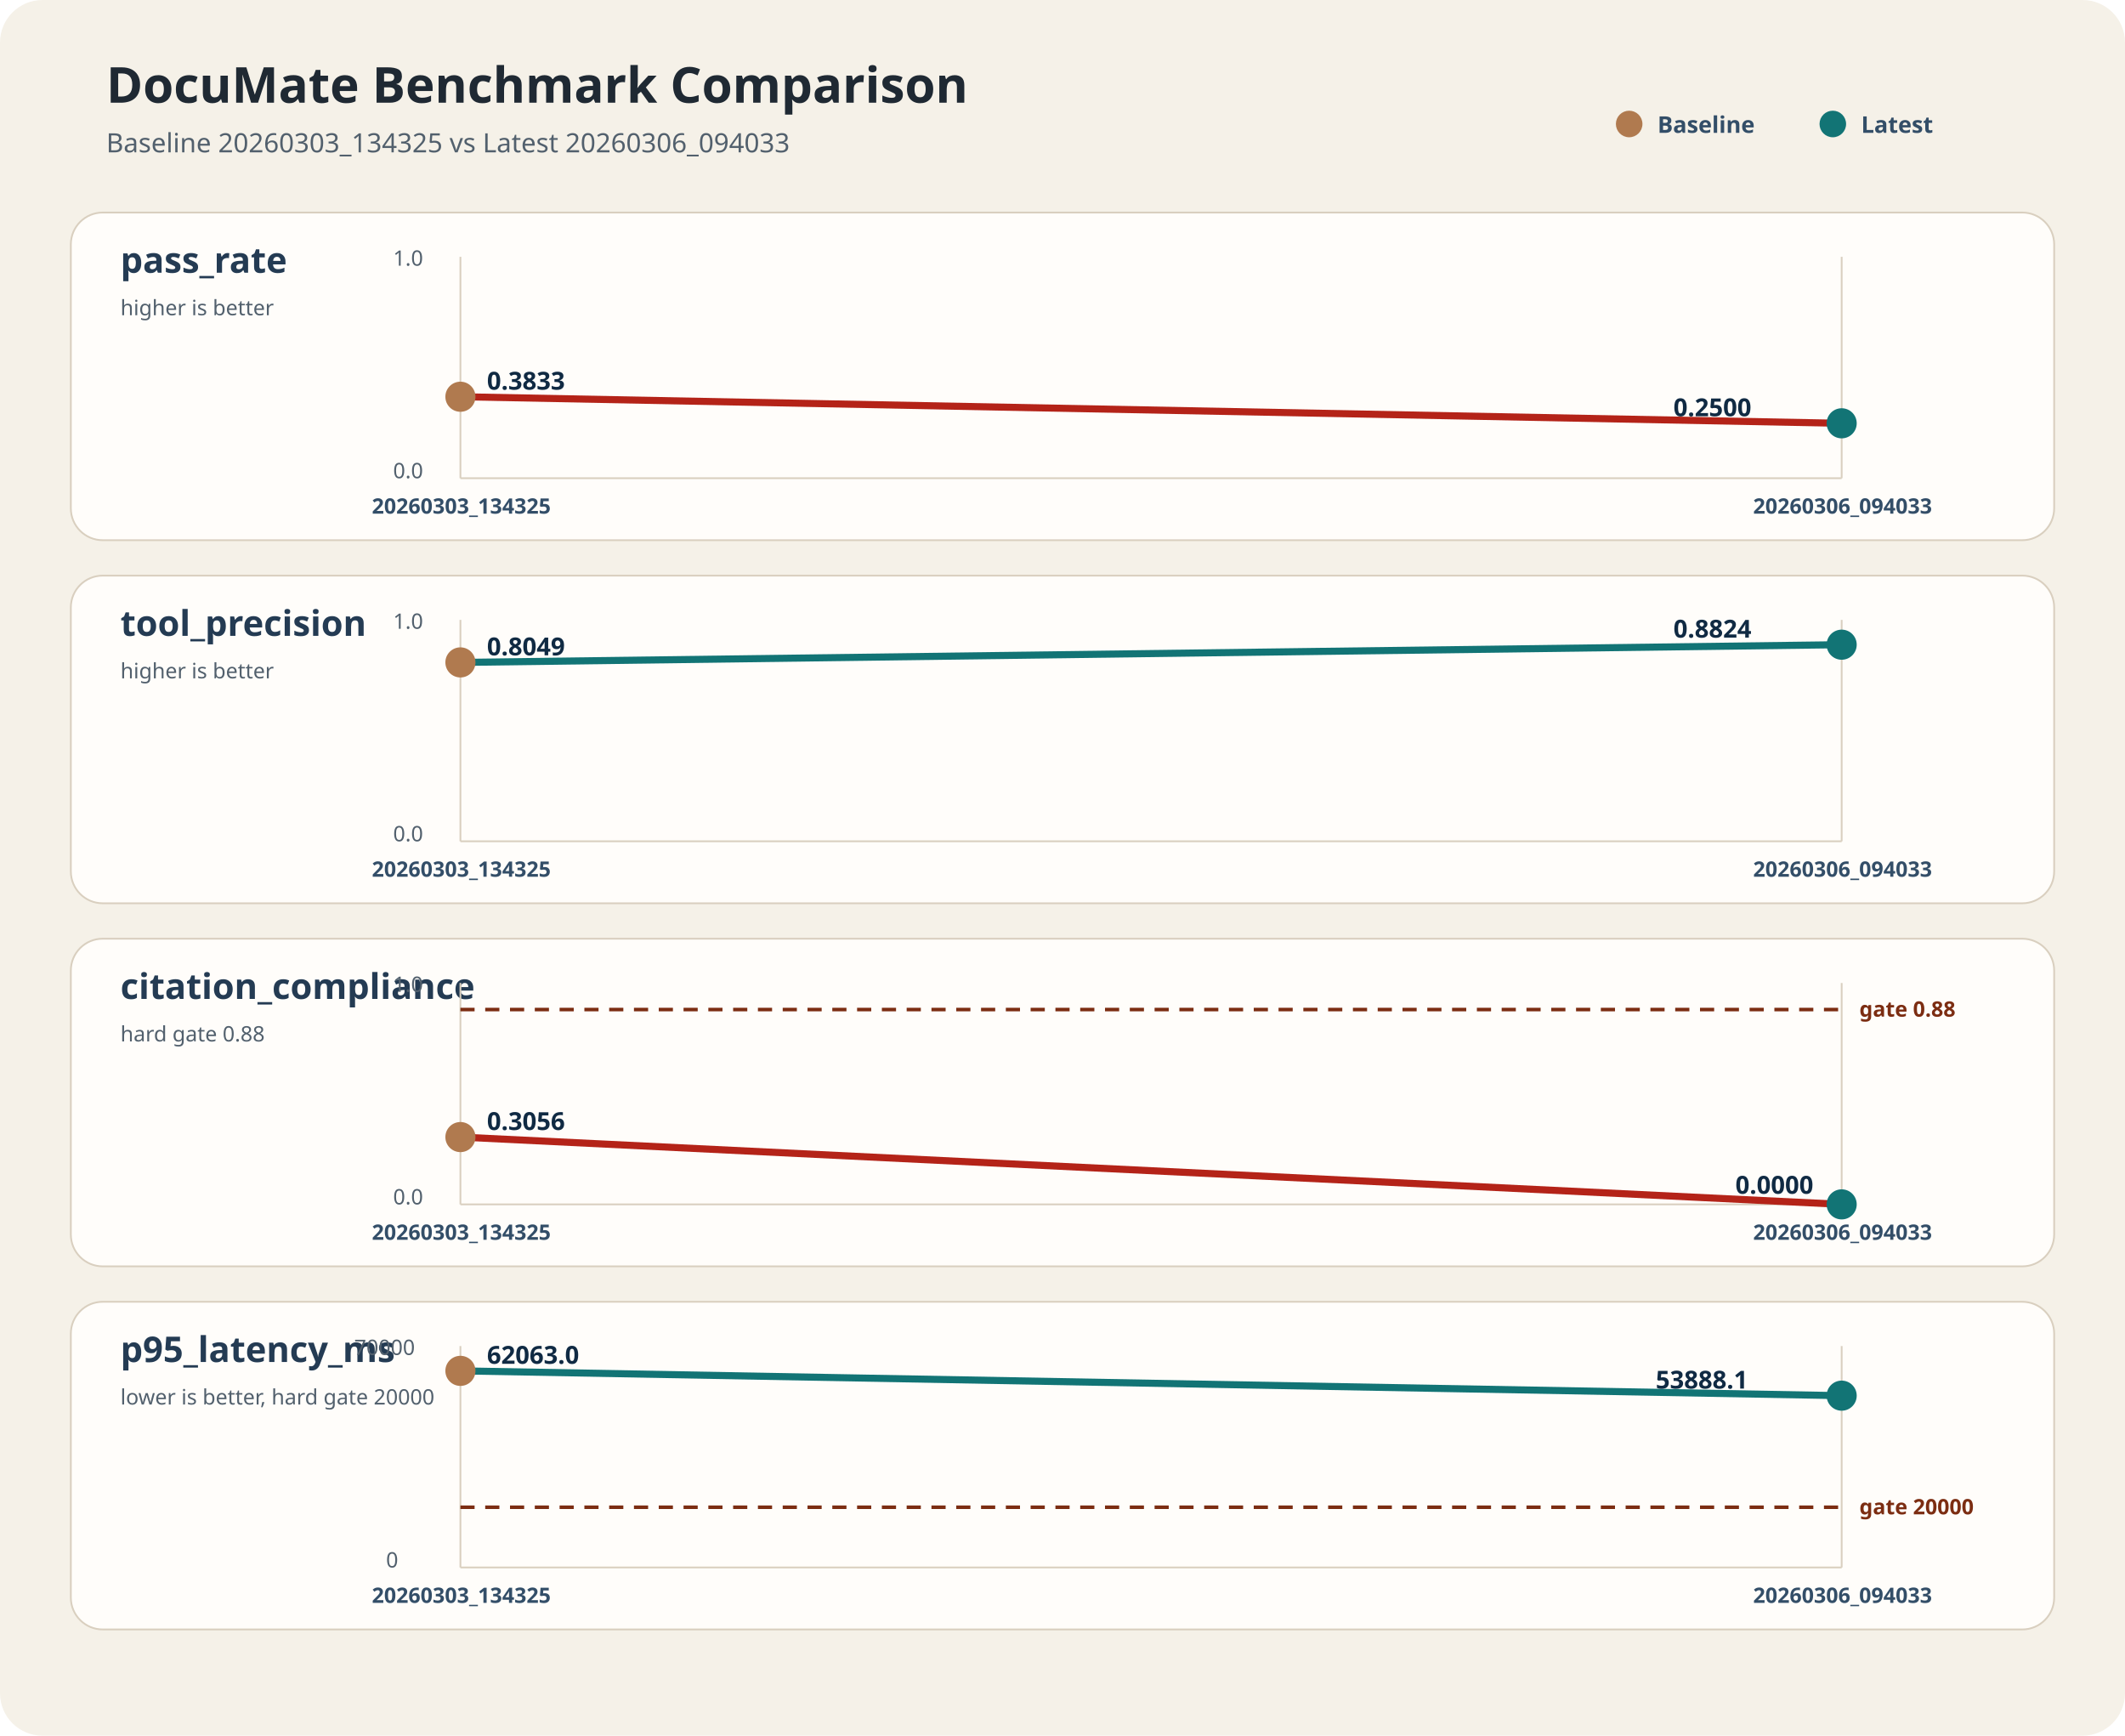
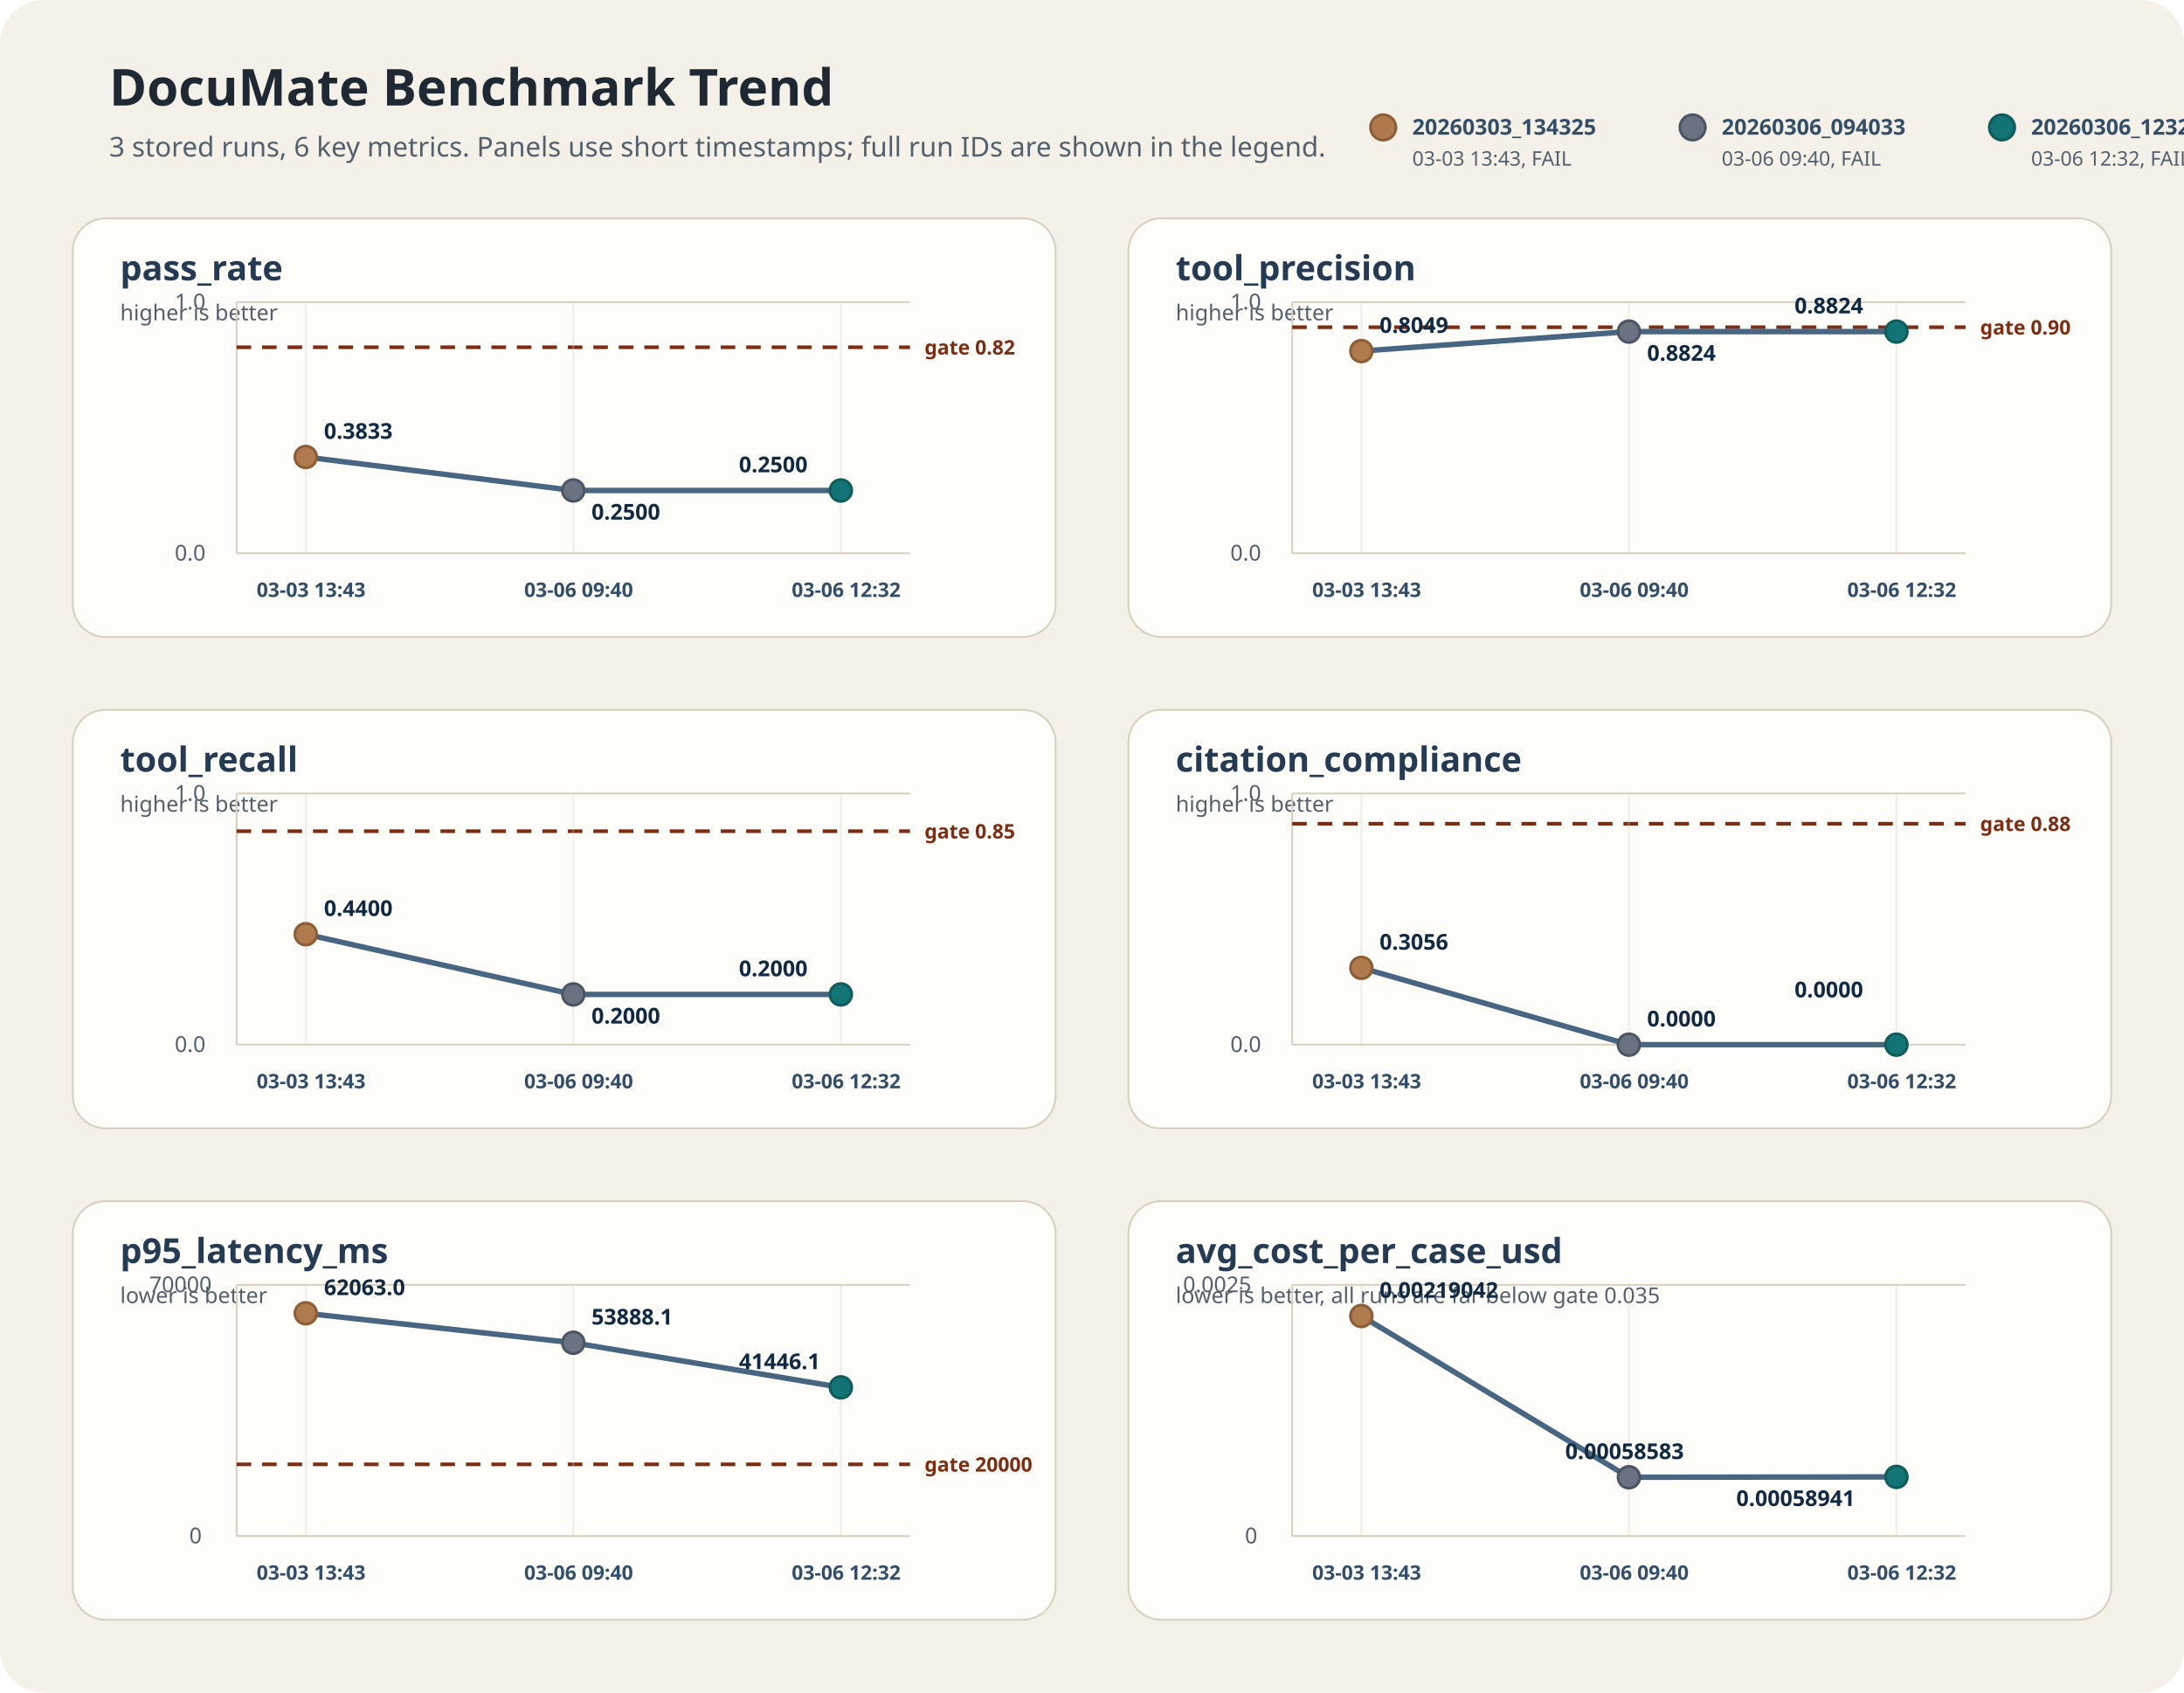
- <svg xmlns="http://www.w3.org/2000/svg" width="1200" height="980" viewBox="0 0 1200 980" role="img" aria-labelledby="title desc">
+ <svg xmlns="http://www.w3.org/2000/svg" width="1200" height="930" viewBox="0 0 1200 930" role="img" aria-labelledby="title desc">
  <defs>
    <style>
      .bg { fill: #f5f1e8; }
      .panel { fill: #fffdfa; stroke: #d9cfbf; stroke-width: 1; }
      .title { font: 700 28px 'Segoe UI', 'Noto Sans KR', sans-serif; fill: #1f2933; }
      .subtitle { font: 400 15px 'Segoe UI', 'Noto Sans KR', sans-serif; fill: #52606d; }
-       .metric { font: 700 20px 'Segoe UI', 'Noto Sans KR', sans-serif; fill: #243b53; }
+       .metric { font: 700 19px 'Segoe UI', 'Noto Sans KR', sans-serif; fill: #243b53; }
      .axis { font: 400 12px 'Segoe UI', 'Noto Sans KR', sans-serif; fill: #52606d; }
-       .run { font: 600 12px 'Segoe UI', 'Noto Sans KR', sans-serif; fill: #334e68; }
-       .value { font: 700 14px 'Segoe UI', 'Noto Sans KR', sans-serif; fill: #102a43; }
-       .baseline { fill: #b07a4f; stroke: #b07a4f; }
-       .latest { fill: #127475; stroke: #127475; }
-       .worse { stroke: #b42318; fill: none; stroke-width: 4; }
-       .better { stroke: #127475; fill: none; stroke-width: 4; }
+       .tick { font: 600 11px 'Segoe UI', 'Noto Sans KR', sans-serif; fill: #334e68; }
+       .value { font: 700 12px 'Segoe UI', 'Noto Sans KR', sans-serif; fill: #102a43; }
+       .legend { font: 600 12px 'Segoe UI', 'Noto Sans KR', sans-serif; fill: #334e68; }
+       .legend-sub { font: 400 11px 'Segoe UI', 'Noto Sans KR', sans-serif; fill: #52606d; }
      .guide { stroke: #d9cfbf; stroke-width: 1; }
+       .trend { stroke: #486581; fill: none; stroke-width: 3; stroke-linecap: round; stroke-linejoin: round; }
      .gate { stroke: #7c2d12; stroke-width: 2; stroke-dasharray: 8 6; }
-       .gate-label { font: 600 12px 'Segoe UI', 'Noto Sans KR', sans-serif; fill: #7c2d12; }
-       .legend { font: 600 13px 'Segoe UI', 'Noto Sans KR', sans-serif; fill: #334e68; }
+       .gate-label { font: 600 11px 'Segoe UI', 'Noto Sans KR', sans-serif; fill: #7c2d12; }
+       .dot-a { fill: #b07a4f; stroke: #8c5d36; stroke-width: 1.5; }
+       .dot-b { fill: #6b7280; stroke: #4b5563; stroke-width: 1.5; }
+       .dot-c { fill: #127475; stroke: #0f5c5d; stroke-width: 1.5; }
    </style>
  </defs>
-   <rect class="bg" x="0" y="0" width="1200" height="980" rx="24" />
-   <text class="title" x="60" y="58">DocuMate Benchmark Comparison</text>
-   <text class="subtitle" x="60" y="86">Baseline 20260303_134325 vs Latest 20260306_094033</text>
-   <circle class="baseline" cx="920" cy="70" r="7" />
-   <text class="legend" x="936" y="75">Baseline</text>
-   <circle class="latest" cx="1035" cy="70" r="7" />
-   <text class="legend" x="1051" y="75">Latest</text>
+   <rect class="bg" x="0" y="0" width="1200" height="930" rx="24" />
+   <text class="title" x="60" y="58">DocuMate Benchmark Trend</text>
+   <text class="subtitle" x="60" y="86">3 stored runs, 6 key metrics. Panels use short timestamps; full run IDs are shown in the legend.</text>
+   <circle class="dot-a" cx="760" cy="70" r="7" />
+   <text class="legend" x="776" y="74">20260303_134325</text>
+   <text class="legend-sub" x="776" y="91">03-03 13:43, FAIL</text>
+   <circle class="dot-b" cx="930" cy="70" r="7" />
+   <text class="legend" x="946" y="74">20260306_094033</text>
+   <text class="legend-sub" x="946" y="91">03-06 09:40, FAIL</text>
+   <circle class="dot-c" cx="1100" cy="70" r="7" />
+   <text class="legend" x="1116" y="74">20260306_123220</text>
+   <text class="legend-sub" x="1116" y="91">03-06 12:32, FAIL</text>
  <g transform="translate(40,120)">
-     <rect class="panel" x="0" y="0" width="1120" height="185" rx="18" />
-     <text class="metric" x="28" y="34">pass_rate</text>
-     <text class="axis" x="28" y="58">higher is better</text>
-     <line class="guide" x1="220" y1="150" x2="1000" y2="150" />
-     <line class="guide" x1="220" y1="25" x2="220" y2="150" />
-     <line class="guide" x1="1000" y1="25" x2="1000" y2="150" />
-     <text class="run" x="170" y="170">20260303_134325</text>
-     <text class="run" x="950" y="170">20260306_094033</text>
-     <text class="axis" x="182" y="150">0.0</text>
-     <text class="axis" x="182" y="30">1.0</text>
-     <path class="worse" d="M220 104 L1000 119" />
-     <circle class="baseline" cx="220" cy="104" r="8" />
-     <circle class="latest" cx="1000" cy="119" r="8" />
-     <text class="value" x="235" y="100">0.3833</text>
-     <text class="value" x="905" y="115">0.2500</text>
+     <rect class="panel" x="0" y="0" width="540" height="230" rx="18" />
+     <text class="metric" x="26" y="34">pass_rate</text>
+     <text class="axis" x="26" y="56">higher is better</text>
+     <line class="guide" x1="90" y1="184" x2="460" y2="184" />
+     <line class="guide" x1="90" y1="46" x2="90" y2="184" />
+     <line class="guide" x1="90" y1="46" x2="460" y2="46" />
+     <line class="gate" x1="90" y1="70.8" x2="460" y2="70.8" />
+     <text class="gate-label" x="468" y="74.8">gate 0.82</text>
+     <text class="axis" x="56" y="188">0.0</text>
+     <text class="axis" x="56" y="50">1.0</text>
+     <path class="trend" d="M128 131.1 L275 149.5 L422 149.5" />
+     <line class="guide" x1="128" y1="46" x2="128" y2="184" opacity="0.35" />
+     <line class="guide" x1="275" y1="46" x2="275" y2="184" opacity="0.35" />
+     <line class="guide" x1="422" y1="46" x2="422" y2="184" opacity="0.35" />
+     <circle class="dot-a" cx="128" cy="131.1" r="6" />
+     <circle class="dot-b" cx="275" cy="149.5" r="6" />
+     <circle class="dot-c" cx="422" cy="149.5" r="6" />
+     <text class="value" x="138" y="121.1">0.3833</text>
+     <text class="value" x="285" y="165.5">0.2500</text>
+     <text class="value" x="366" y="139.5">0.2500</text>
+     <text class="tick" x="101" y="208">03-03 13:43</text>
+     <text class="tick" x="248" y="208">03-06 09:40</text>
+     <text class="tick" x="395" y="208">03-06 12:32</text>
  </g>
-   <g transform="translate(40,325)">
-     <rect class="panel" x="0" y="0" width="1120" height="185" rx="18" />
-     <text class="metric" x="28" y="34">tool_precision</text>
-     <text class="axis" x="28" y="58">higher is better</text>
-     <line class="guide" x1="220" y1="150" x2="1000" y2="150" />
-     <line class="guide" x1="220" y1="25" x2="220" y2="150" />
-     <line class="guide" x1="1000" y1="25" x2="1000" y2="150" />
-     <text class="run" x="170" y="170">20260303_134325</text>
-     <text class="run" x="950" y="170">20260306_094033</text>
-     <text class="axis" x="182" y="150">0.0</text>
-     <text class="axis" x="182" y="30">1.0</text>
-     <path class="better" d="M220 49 L1000 39" />
-     <circle class="baseline" cx="220" cy="49" r="8" />
-     <circle class="latest" cx="1000" cy="39" r="8" />
-     <text class="value" x="235" y="45">0.8049</text>
-     <text class="value" x="905" y="35">0.8824</text>
+   <g transform="translate(620,120)">
+     <rect class="panel" x="0" y="0" width="540" height="230" rx="18" />
+     <text class="metric" x="26" y="34">tool_precision</text>
+     <text class="axis" x="26" y="56">higher is better</text>
+     <line class="guide" x1="90" y1="184" x2="460" y2="184" />
+     <line class="guide" x1="90" y1="46" x2="90" y2="184" />
+     <line class="guide" x1="90" y1="46" x2="460" y2="46" />
+     <line class="gate" x1="90" y1="59.8" x2="460" y2="59.8" />
+     <text class="gate-label" x="468" y="63.8">gate 0.90</text>
+     <text class="axis" x="56" y="188">0.0</text>
+     <text class="axis" x="56" y="50">1.0</text>
+     <path class="trend" d="M128 72.9 L275 62.2 L422 62.2" />
+     <line class="guide" x1="128" y1="46" x2="128" y2="184" opacity="0.35" />
+     <line class="guide" x1="275" y1="46" x2="275" y2="184" opacity="0.35" />
+     <line class="guide" x1="422" y1="46" x2="422" y2="184" opacity="0.35" />
+     <circle class="dot-a" cx="128" cy="72.9" r="6" />
+     <circle class="dot-b" cx="275" cy="62.2" r="6" />
+     <circle class="dot-c" cx="422" cy="62.2" r="6" />
+     <text class="value" x="138" y="62.9">0.8049</text>
+     <text class="value" x="285" y="78.2">0.8824</text>
+     <text class="value" x="366" y="52.2">0.8824</text>
+     <text class="tick" x="101" y="208">03-03 13:43</text>
+     <text class="tick" x="248" y="208">03-06 09:40</text>
+     <text class="tick" x="395" y="208">03-06 12:32</text>
  </g>
-   <g transform="translate(40,530)">
-     <rect class="panel" x="0" y="0" width="1120" height="185" rx="18" />
-     <text class="metric" x="28" y="34">citation_compliance</text>
-     <text class="axis" x="28" y="58">hard gate 0.88</text>
-     <line class="guide" x1="220" y1="150" x2="1000" y2="150" />
-     <line class="guide" x1="220" y1="25" x2="220" y2="150" />
-     <line class="guide" x1="1000" y1="25" x2="1000" y2="150" />
-     <line class="gate" x1="220" y1="40" x2="1000" y2="40" />
-     <text class="gate-label" x="1010" y="44">gate 0.88</text>
-     <text class="run" x="170" y="170">20260303_134325</text>
-     <text class="run" x="950" y="170">20260306_094033</text>
-     <text class="axis" x="182" y="150">0.0</text>
-     <text class="axis" x="182" y="30">1.0</text>
-     <path class="worse" d="M220 112 L1000 150" />
-     <circle class="baseline" cx="220" cy="112" r="8" />
-     <circle class="latest" cx="1000" cy="150" r="8" />
-     <text class="value" x="235" y="108">0.3056</text>
-     <text class="value" x="940" y="144">0.0000</text>
+   <g transform="translate(40,390)">
+     <rect class="panel" x="0" y="0" width="540" height="230" rx="18" />
+     <text class="metric" x="26" y="34">tool_recall</text>
+     <text class="axis" x="26" y="56">higher is better</text>
+     <line class="guide" x1="90" y1="184" x2="460" y2="184" />
+     <line class="guide" x1="90" y1="46" x2="90" y2="184" />
+     <line class="guide" x1="90" y1="46" x2="460" y2="46" />
+     <line class="gate" x1="90" y1="66.7" x2="460" y2="66.7" />
+     <text class="gate-label" x="468" y="70.7">gate 0.85</text>
+     <text class="axis" x="56" y="188">0.0</text>
+     <text class="axis" x="56" y="50">1.0</text>
+     <path class="trend" d="M128 123.3 L275 156.4 L422 156.4" />
+     <line class="guide" x1="128" y1="46" x2="128" y2="184" opacity="0.35" />
+     <line class="guide" x1="275" y1="46" x2="275" y2="184" opacity="0.35" />
+     <line class="guide" x1="422" y1="46" x2="422" y2="184" opacity="0.35" />
+     <circle class="dot-a" cx="128" cy="123.3" r="6" />
+     <circle class="dot-b" cx="275" cy="156.4" r="6" />
+     <circle class="dot-c" cx="422" cy="156.4" r="6" />
+     <text class="value" x="138" y="113.3">0.4400</text>
+     <text class="value" x="285" y="172.4">0.2000</text>
+     <text class="value" x="366" y="146.4">0.2000</text>
+     <text class="tick" x="101" y="208">03-03 13:43</text>
+     <text class="tick" x="248" y="208">03-06 09:40</text>
+     <text class="tick" x="395" y="208">03-06 12:32</text>
  </g>
-   <g transform="translate(40,735)">
-     <rect class="panel" x="0" y="0" width="1120" height="185" rx="18" />
-     <text class="metric" x="28" y="34">p95_latency_ms</text>
-     <text class="axis" x="28" y="58">lower is better, hard gate 20000</text>
-     <line class="guide" x1="220" y1="150" x2="1000" y2="150" />
-     <line class="guide" x1="220" y1="25" x2="220" y2="150" />
-     <line class="guide" x1="1000" y1="25" x2="1000" y2="150" />
-     <line class="gate" x1="220" y1="116" x2="1000" y2="116" />
-     <text class="gate-label" x="1010" y="120">gate 20000</text>
-     <text class="run" x="170" y="170">20260303_134325</text>
-     <text class="run" x="950" y="170">20260306_094033</text>
-     <text class="axis" x="178" y="150">0</text>
-     <text class="axis" x="160" y="30">70000</text>
-     <path class="better" d="M220 39 L1000 53" />
-     <circle class="baseline" cx="220" cy="39" r="8" />
-     <circle class="latest" cx="1000" cy="53" r="8" />
-     <text class="value" x="235" y="35">62063.0</text>
-     <text class="value" x="895" y="49">53888.1</text>
+   <g transform="translate(620,390)">
+     <rect class="panel" x="0" y="0" width="540" height="230" rx="18" />
+     <text class="metric" x="26" y="34">citation_compliance</text>
+     <text class="axis" x="26" y="56">higher is better</text>
+     <line class="guide" x1="90" y1="184" x2="460" y2="184" />
+     <line class="guide" x1="90" y1="46" x2="90" y2="184" />
+     <line class="guide" x1="90" y1="46" x2="460" y2="46" />
+     <line class="gate" x1="90" y1="62.6" x2="460" y2="62.6" />
+     <text class="gate-label" x="468" y="66.6">gate 0.88</text>
+     <text class="axis" x="56" y="188">0.0</text>
+     <text class="axis" x="56" y="50">1.0</text>
+     <path class="trend" d="M128 141.8 L275 184 L422 184" />
+     <line class="guide" x1="128" y1="46" x2="128" y2="184" opacity="0.35" />
+     <line class="guide" x1="275" y1="46" x2="275" y2="184" opacity="0.35" />
+     <line class="guide" x1="422" y1="46" x2="422" y2="184" opacity="0.35" />
+     <circle class="dot-a" cx="128" cy="141.8" r="6" />
+     <circle class="dot-b" cx="275" cy="184" r="6" />
+     <circle class="dot-c" cx="422" cy="184" r="6" />
+     <text class="value" x="138" y="131.8">0.3056</text>
+     <text class="value" x="285" y="174">0.0000</text>
+     <text class="value" x="366" y="158">0.0000</text>
+     <text class="tick" x="101" y="208">03-03 13:43</text>
+     <text class="tick" x="248" y="208">03-06 09:40</text>
+     <text class="tick" x="395" y="208">03-06 12:32</text>
+   </g>
+   <g transform="translate(40,660)">
+     <rect class="panel" x="0" y="0" width="540" height="230" rx="18" />
+     <text class="metric" x="26" y="34">p95_latency_ms</text>
+     <text class="axis" x="26" y="56">lower is better</text>
+     <line class="guide" x1="90" y1="184" x2="460" y2="184" />
+     <line class="guide" x1="90" y1="46" x2="90" y2="184" />
+     <line class="guide" x1="90" y1="46" x2="460" y2="46" />
+     <line class="gate" x1="90" y1="144.6" x2="460" y2="144.6" />
+     <text class="gate-label" x="468" y="148.6">gate 20000</text>
+     <text class="axis" x="64" y="188">0</text>
+     <text class="axis" x="42" y="50">70000</text>
+     <path class="trend" d="M128 61.6 L275 77.8 L422 102.3" />
+     <line class="guide" x1="128" y1="46" x2="128" y2="184" opacity="0.35" />
+     <line class="guide" x1="275" y1="46" x2="275" y2="184" opacity="0.35" />
+     <line class="guide" x1="422" y1="46" x2="422" y2="184" opacity="0.35" />
+     <circle class="dot-a" cx="128" cy="61.6" r="6" />
+     <circle class="dot-b" cx="275" cy="77.8" r="6" />
+     <circle class="dot-c" cx="422" cy="102.3" r="6" />
+     <text class="value" x="138" y="51.6">62063.0</text>
+     <text class="value" x="285" y="67.8">53888.1</text>
+     <text class="value" x="366" y="92.3">41446.1</text>
+     <text class="tick" x="101" y="208">03-03 13:43</text>
+     <text class="tick" x="248" y="208">03-06 09:40</text>
+     <text class="tick" x="395" y="208">03-06 12:32</text>
+   </g>
+   <g transform="translate(620,660)">
+     <rect class="panel" x="0" y="0" width="540" height="230" rx="18" />
+     <text class="metric" x="26" y="34">avg_cost_per_case_usd</text>
+     <text class="axis" x="26" y="56">lower is better, all runs are far below gate 0.035</text>
+     <line class="guide" x1="90" y1="184" x2="460" y2="184" />
+     <line class="guide" x1="90" y1="46" x2="90" y2="184" />
+     <line class="guide" x1="90" y1="46" x2="460" y2="46" />
+     <text class="axis" x="64" y="188">0</text>
+     <text class="axis" x="30" y="50">0.0025</text>
+     <path class="trend" d="M128 63.1 L275 151.7 L422 151.5" />
+     <line class="guide" x1="128" y1="46" x2="128" y2="184" opacity="0.35" />
+     <line class="guide" x1="275" y1="46" x2="275" y2="184" opacity="0.35" />
+     <line class="guide" x1="422" y1="46" x2="422" y2="184" opacity="0.35" />
+     <circle class="dot-a" cx="128" cy="63.1" r="6" />
+     <circle class="dot-b" cx="275" cy="151.7" r="6" />
+     <circle class="dot-c" cx="422" cy="151.5" r="6" />
+     <text class="value" x="138" y="53.1">0.00219042</text>
+     <text class="value" x="240" y="141.7">0.00058583</text>
+     <text class="value" x="334" y="167.5">0.00058941</text>
+     <text class="tick" x="101" y="208">03-03 13:43</text>
+     <text class="tick" x="248" y="208">03-06 09:40</text>
+     <text class="tick" x="395" y="208">03-06 12:32</text>
  </g>
</svg>
